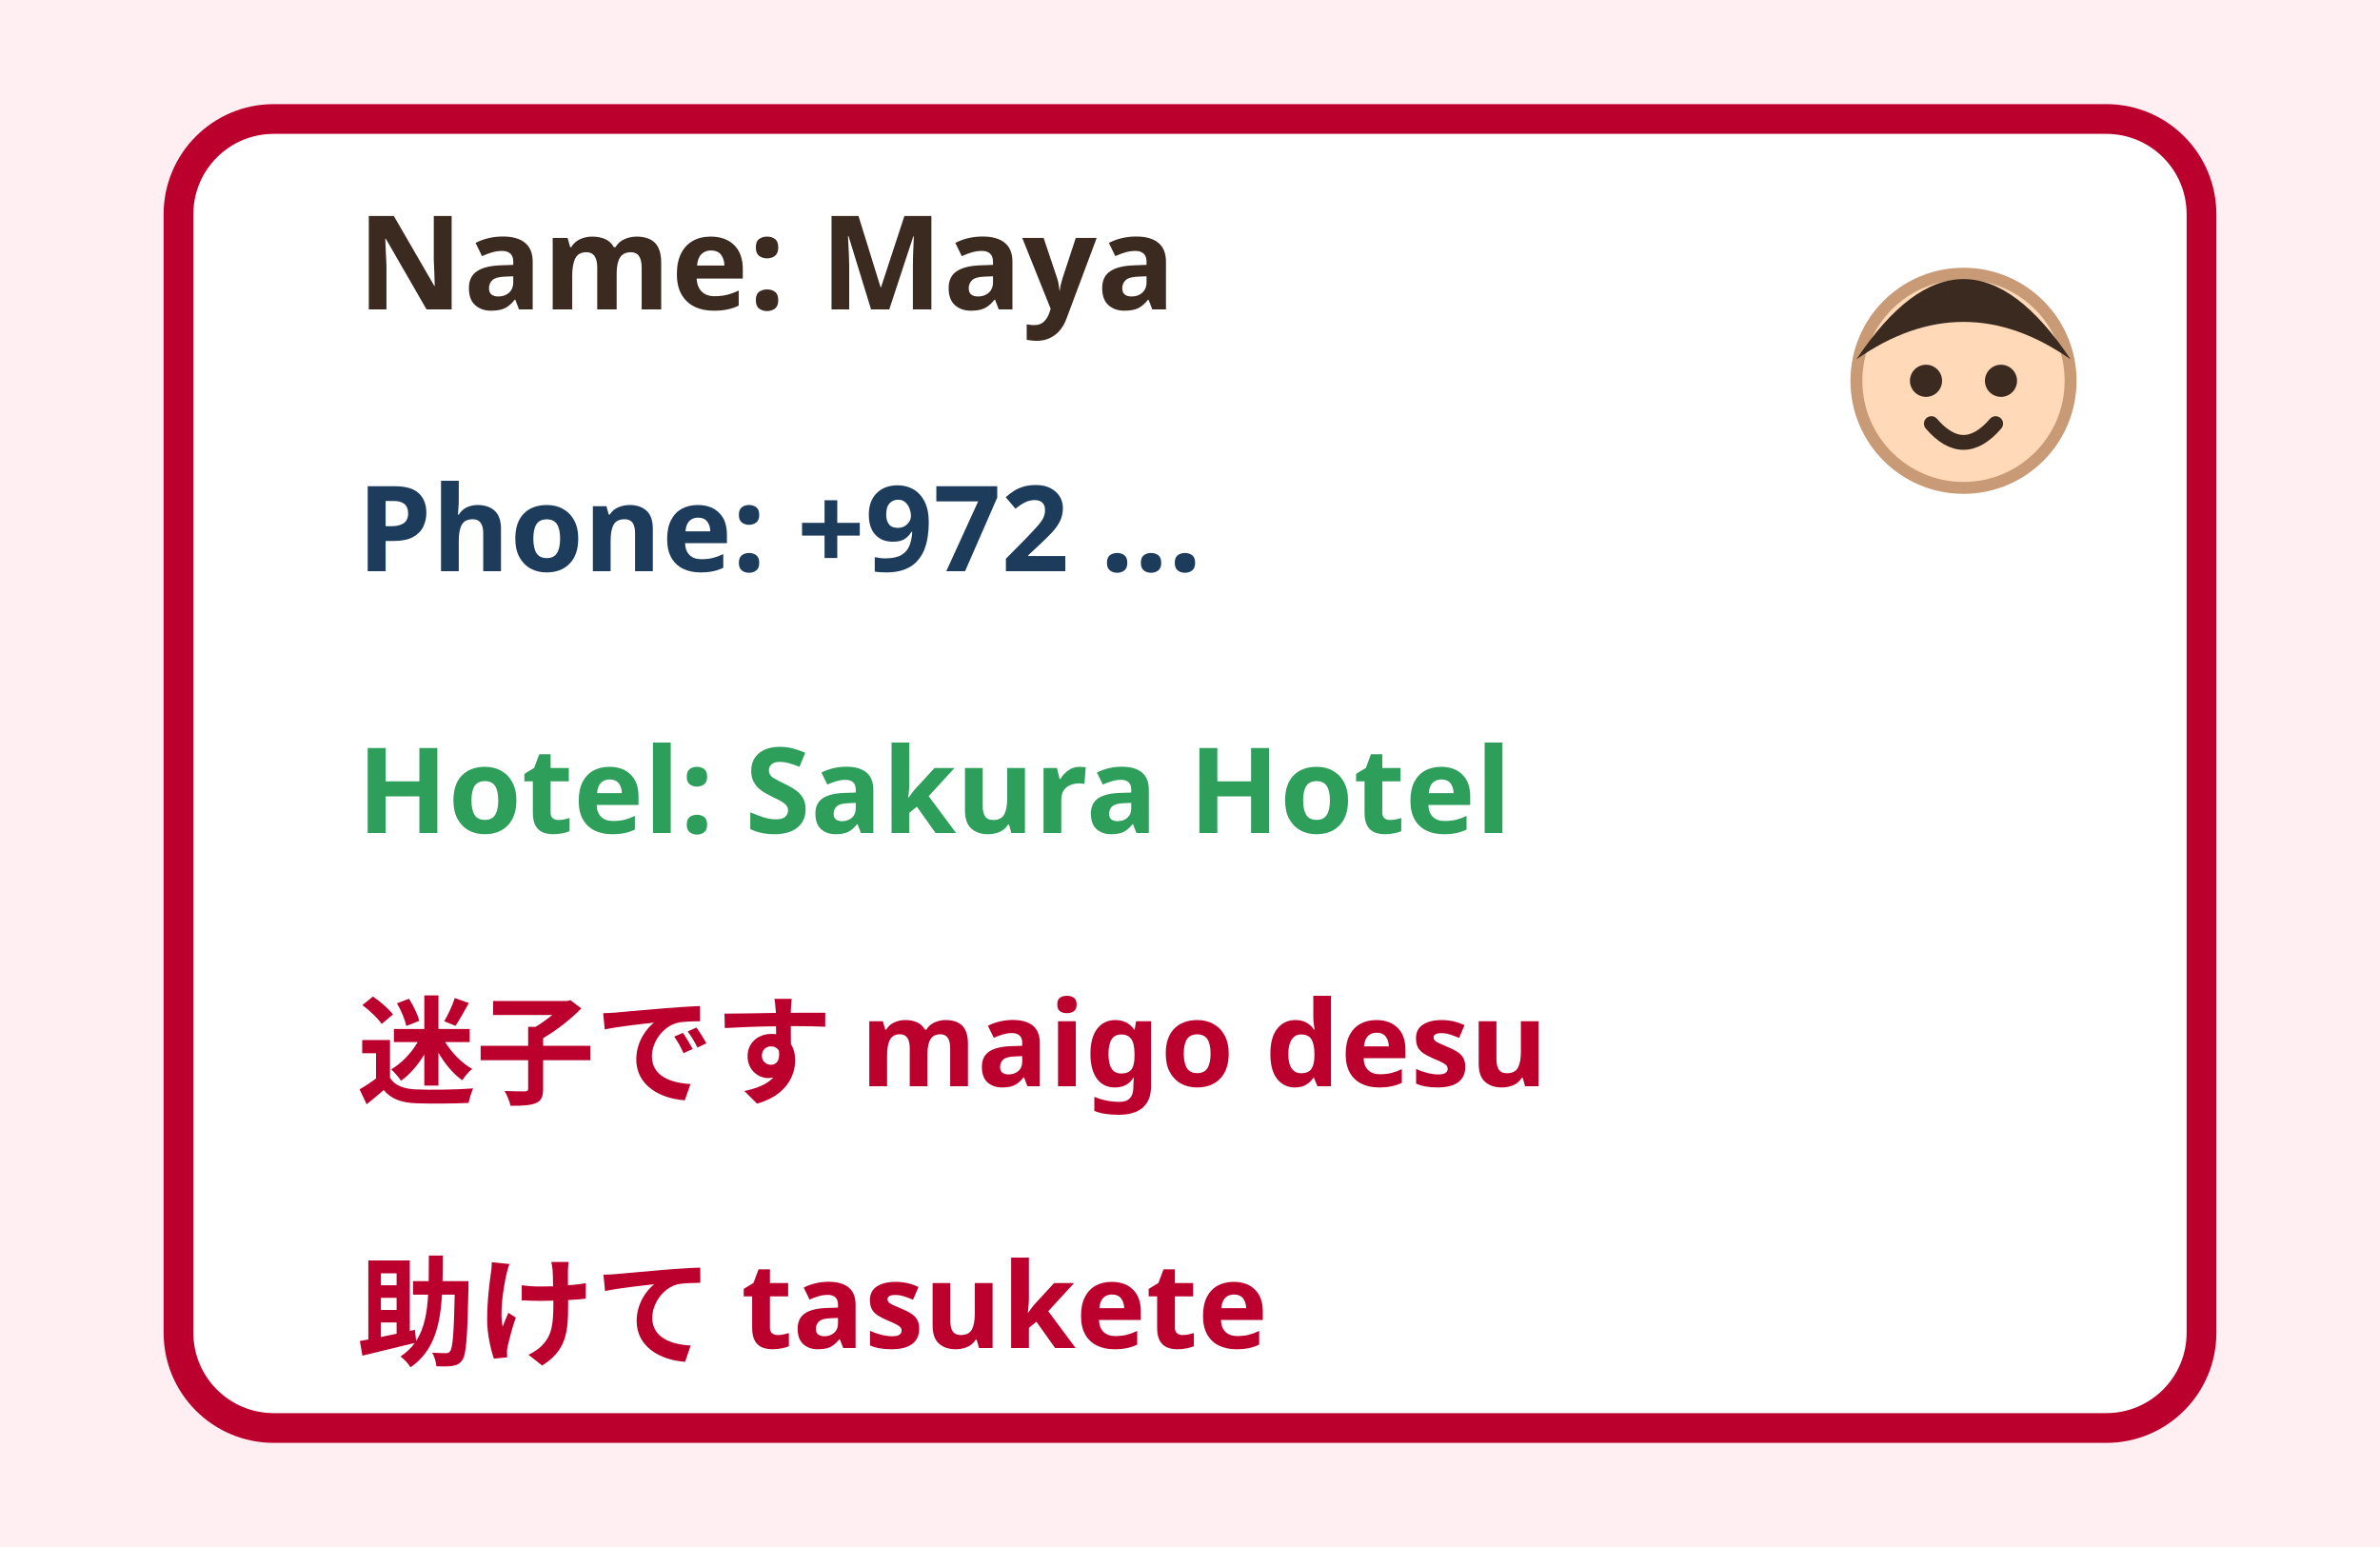
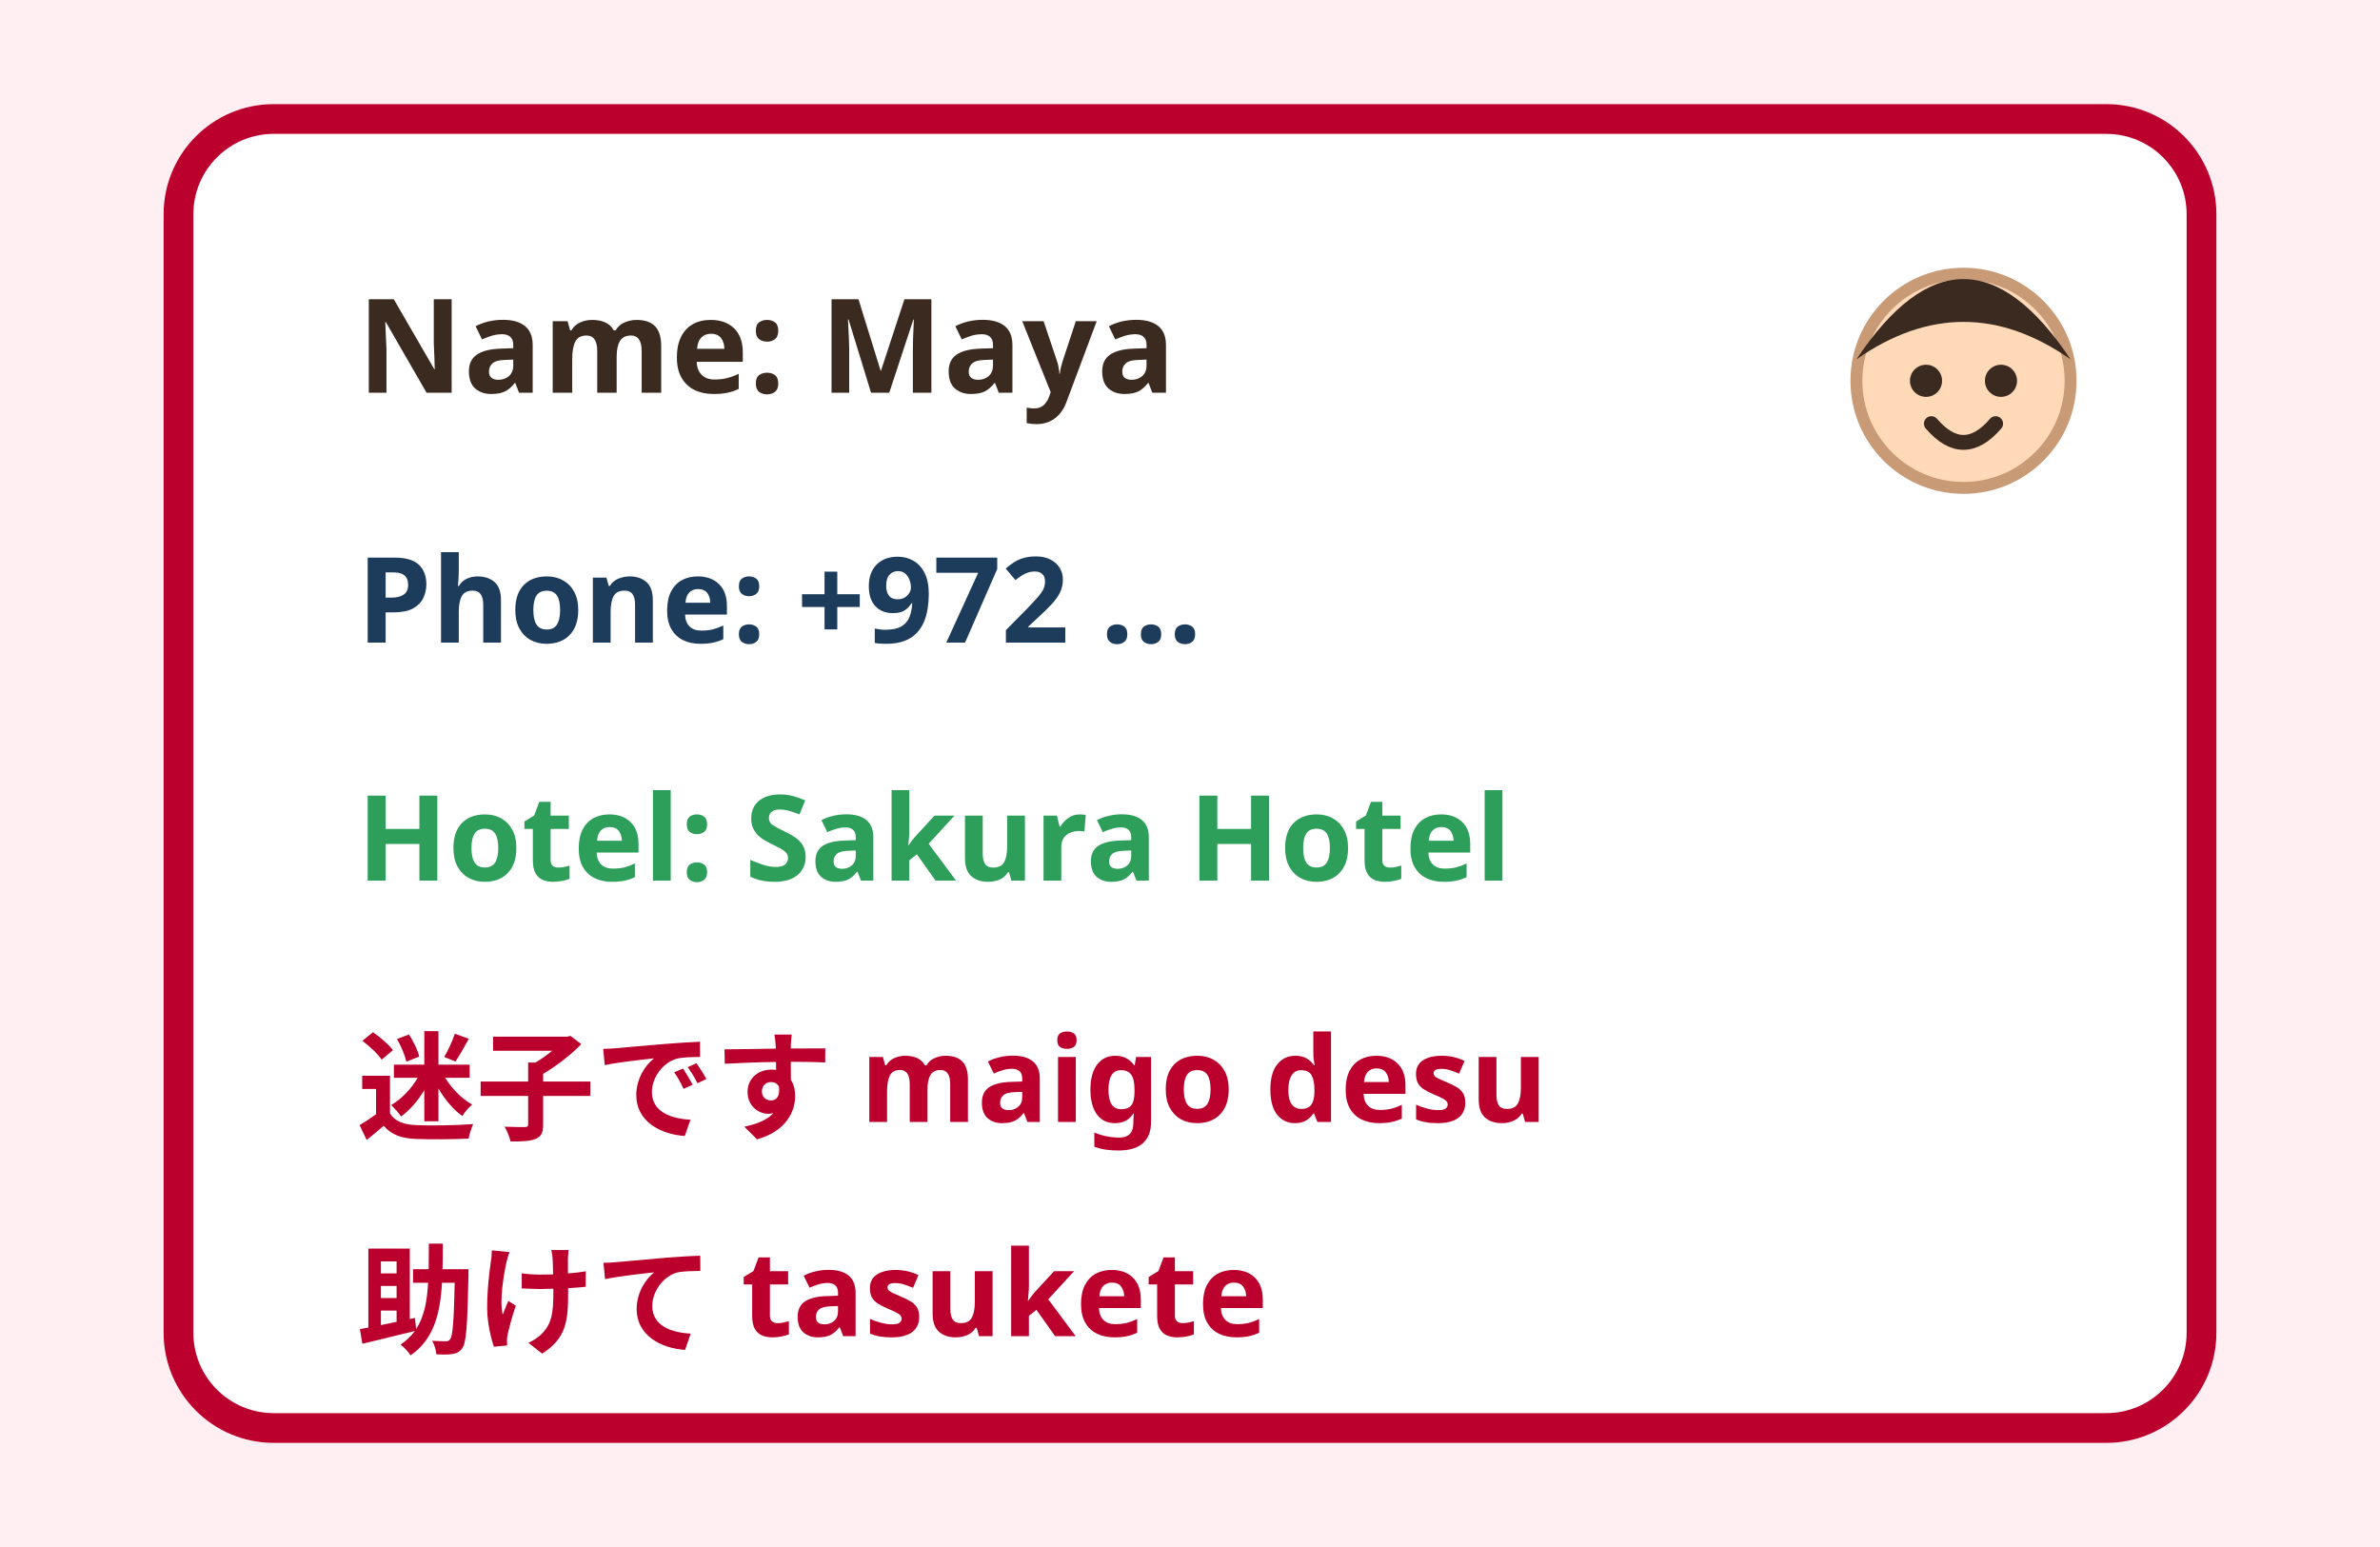
<svg xmlns="http://www.w3.org/2000/svg" viewBox="0 0 400 260" role="img" aria-label="A big name card: a child's name, a phone number, a hotel name, and the Japanese words maigo desu and tasukete">
  <rect width="400" height="260" fill="#ffeef2" />
  <rect x="30" y="20" width="340" height="220" rx="16" fill="#fff" stroke="#bc002d" stroke-width="5" />
  <circle cx="330" cy="64" r="18" fill="#ffd9b8" stroke="#c99a76" stroke-width="2" />
  <circle cx="323.7" cy="64" r="2.7" fill="#3b2a20" />
  <circle cx="336.3" cy="64" r="2.7" fill="#3b2a20" />
  <path d="M324.6 71.2 Q330 77.5 335.4 71.2" fill="none" stroke="#3b2a20" stroke-width="2.5" stroke-linecap="round" />
  <path d="M312 60.4 Q330 33.4 348 60.4 Q330 47.8 312 60.4Z" fill="#3b2a20" />
-   <text x="60" y="52" font-size="22" font-family="sans-serif" font-weight="bold" fill="#3b2a20" text-anchor="start">Name: Maya</text>
-   <text x="60" y="96" font-size="20" font-family="sans-serif" font-weight="bold" fill="#1d3c5c" text-anchor="start">Phone: +972 ...</text>
-   <text x="60" y="140" font-size="20" font-family="sans-serif" font-weight="bold" fill="#2e9e5b" text-anchor="start">Hotel: Sakura Hotel</text>
-   <text x="60" y="184" font-size="20" font-family="sans-serif" font-weight="bold" fill="#bc002d" text-anchor="start">迷子です maigo desu</text>
-   <text x="60" y="228" font-size="20" font-family="sans-serif" font-weight="bold" fill="#bc002d" text-anchor="start">助けて tasukete</text>
+   <text x="60" y="66" font-size="22" font-family="sans-serif" font-weight="bold" fill="#3b2a20" text-anchor="start">Name: Maya</text>
+   <text x="60" y="108" font-size="20" font-family="sans-serif" font-weight="bold" fill="#1d3c5c" text-anchor="start">Phone: +972 ...</text>
+   <text x="60" y="148" font-size="20" font-family="sans-serif" font-weight="bold" fill="#2e9e5b" text-anchor="start">Hotel: Sakura Hotel</text>
+   <text x="60" y="190" font-size="20" font-family="sans-serif" font-weight="bold" fill="#bc002d" text-anchor="start">迷子です maigo desu</text>
+   <text x="60" y="226" font-size="20" font-family="sans-serif" font-weight="bold" fill="#bc002d" text-anchor="start">助けて tasukete</text>
</svg>
